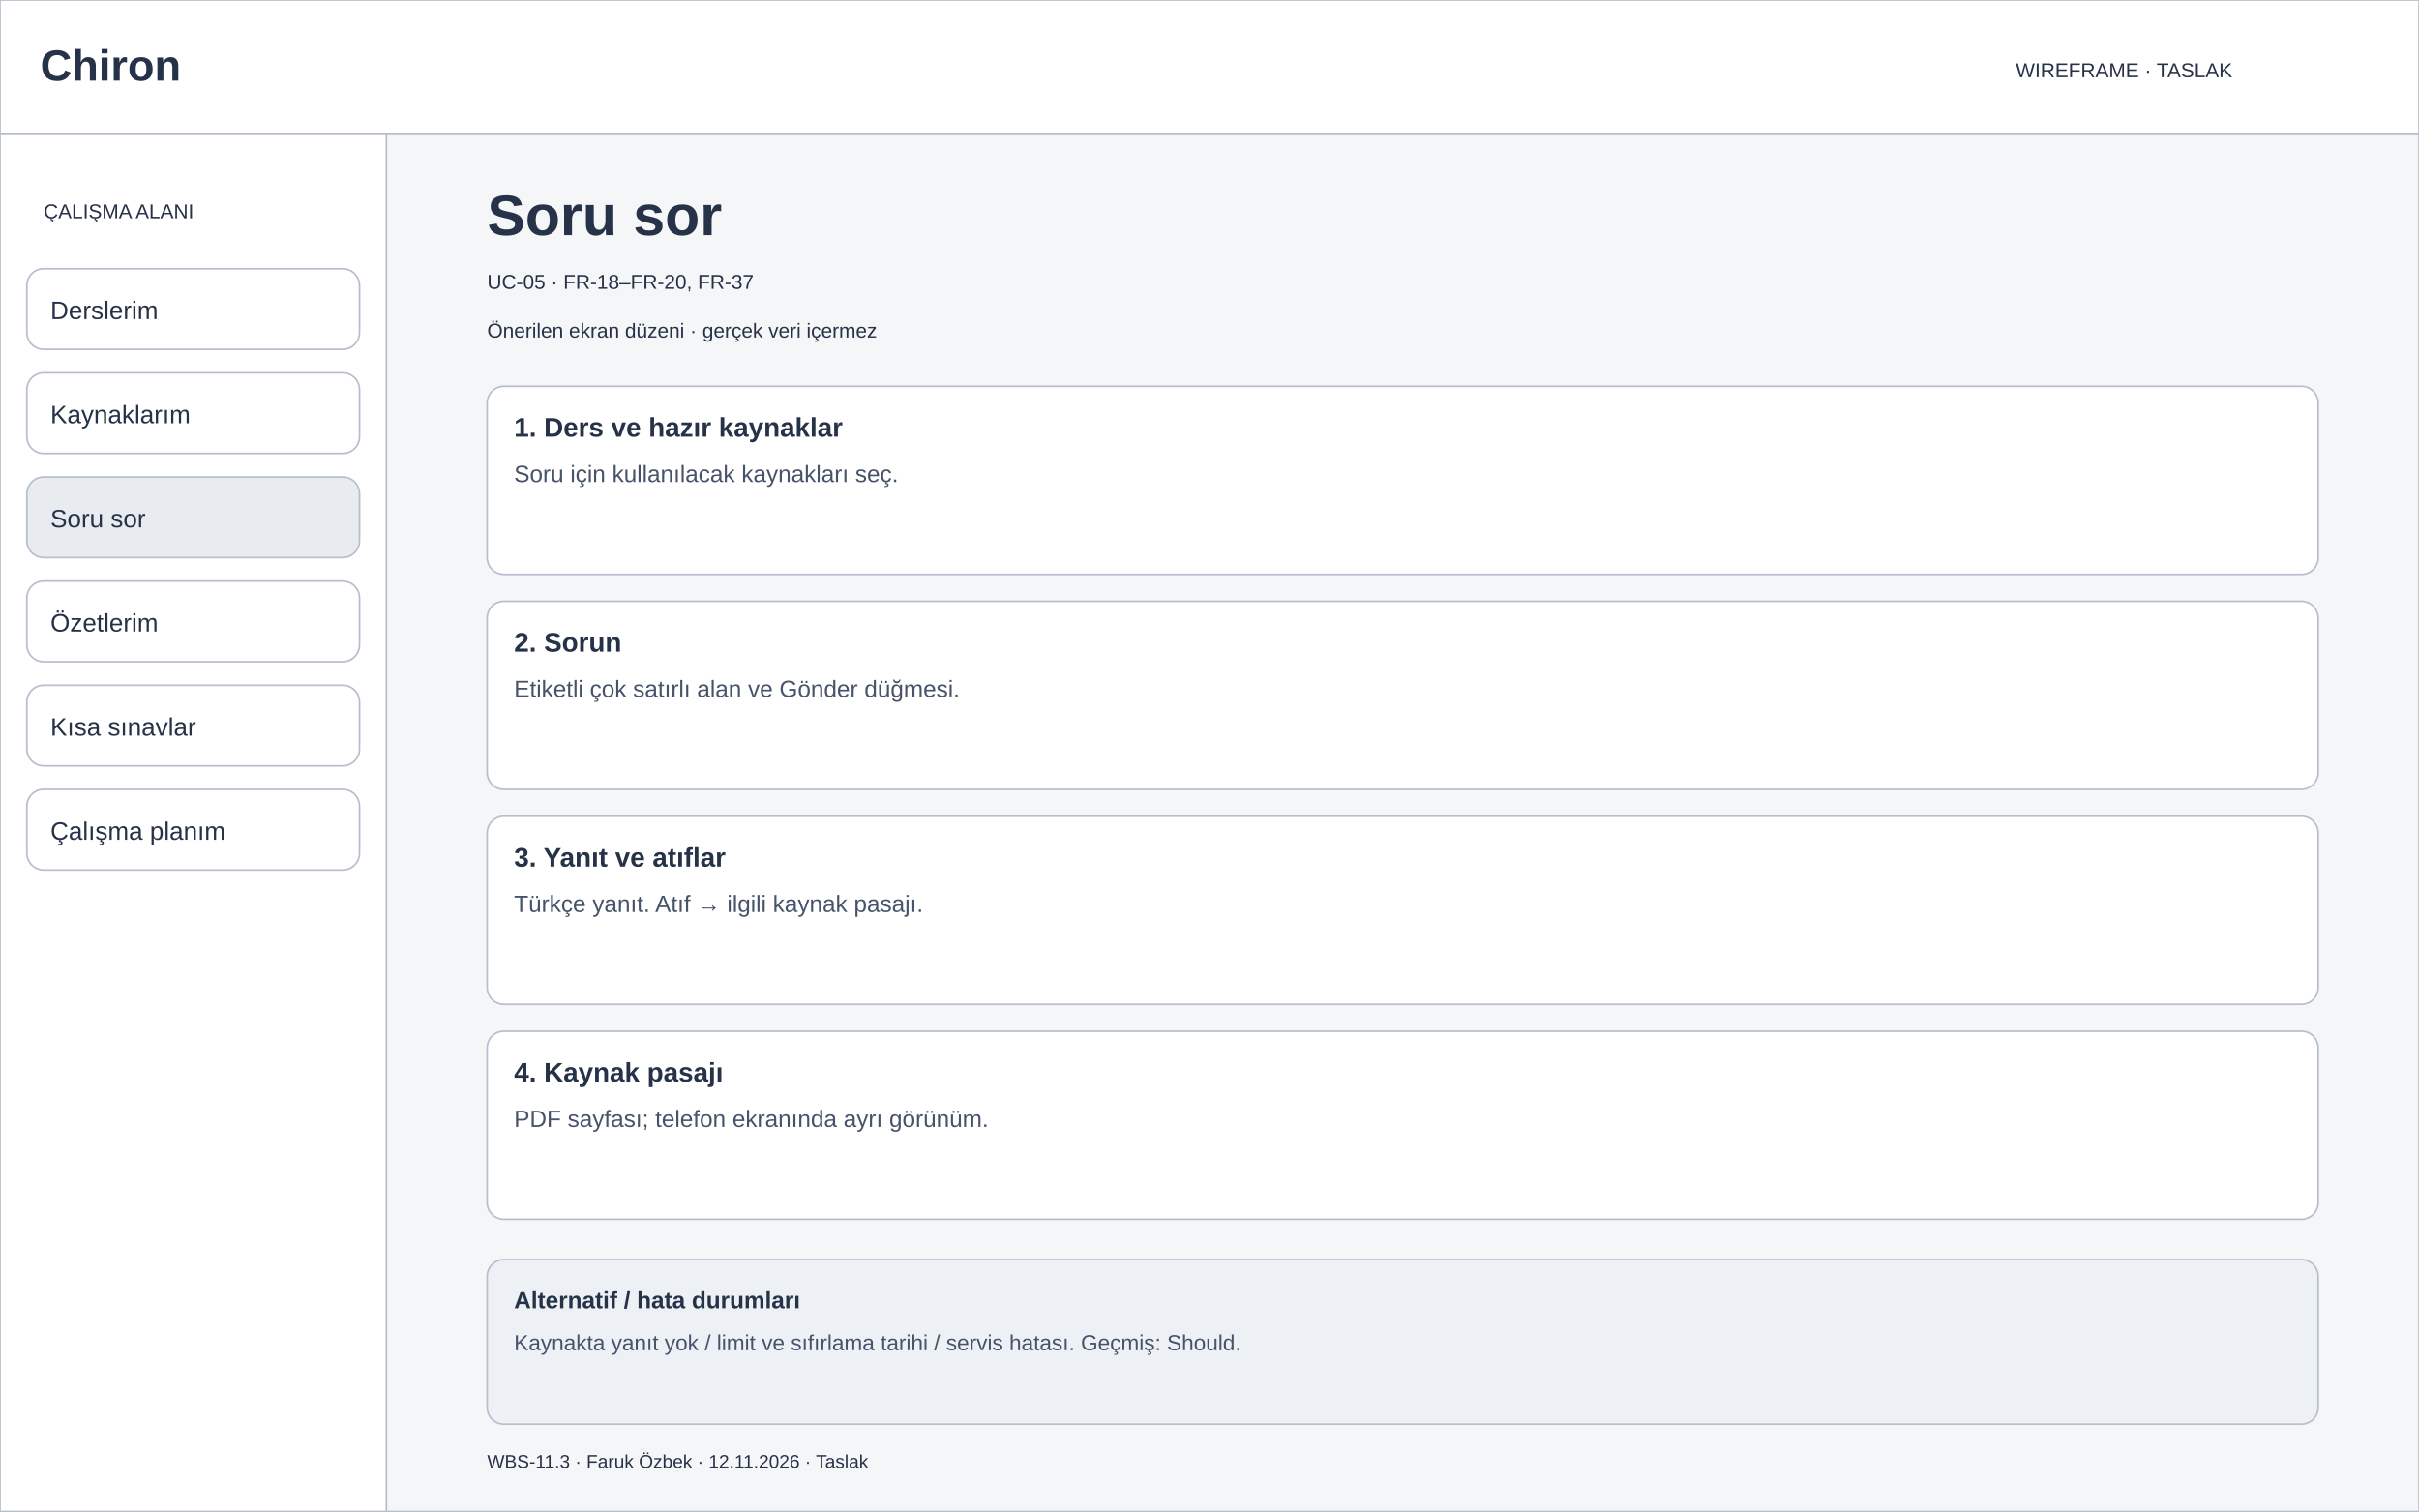
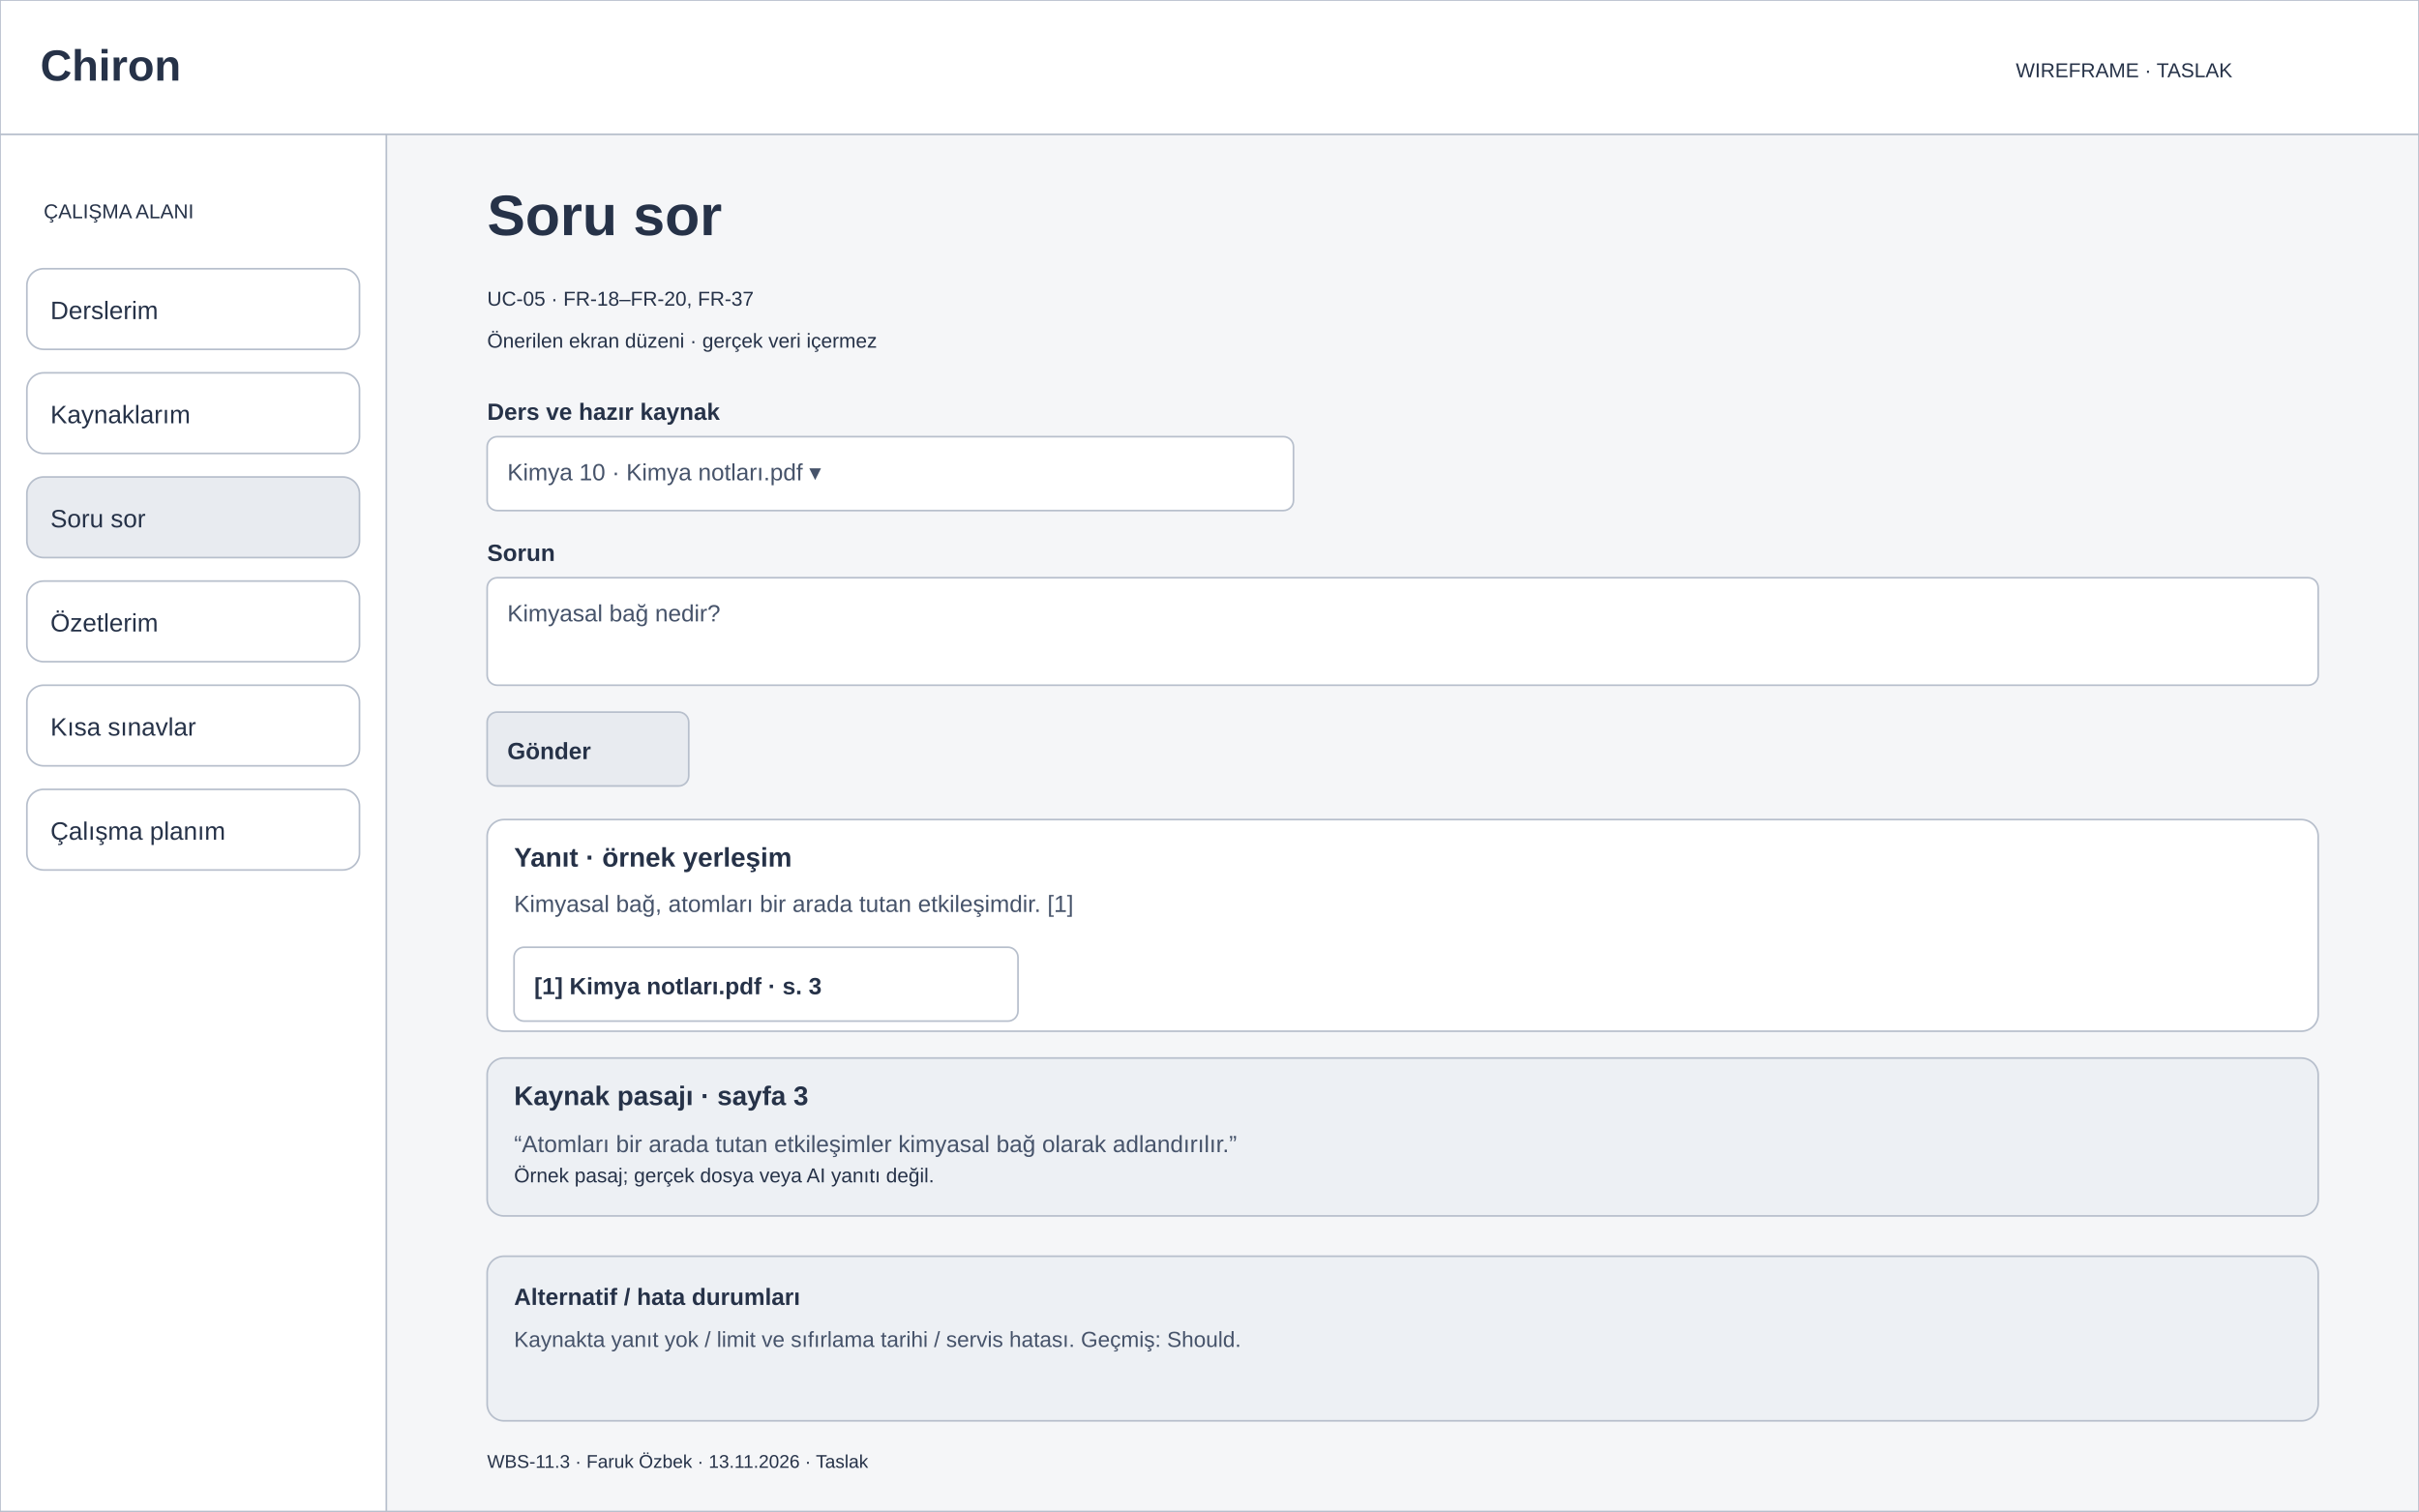
<svg xmlns="http://www.w3.org/2000/svg" width="1440" height="900" viewBox="0 0 1440 900" role="img" aria-labelledby="title desc">
  <rect x="0" y="0" width="1440" height="900" rx="0" fill="#f5f6f8" stroke="#b7bfcc" />
  <rect x="0" y="0" width="1440" height="80" rx="0" fill="#fff" stroke="#b7bfcc" />
  <text x="24" y="48" font-family="Arial, sans-serif" font-size="26" fill="#263248" font-weight="700">Chiron</text>
  <text x="1200" y="46" font-family="Arial, sans-serif" font-size="12" fill="#263248" font-weight="400">WIREFRAME · TASLAK</text>
  <rect x="0" y="80" width="230" height="820" rx="0" fill="#fff" stroke="#b7bfcc" />
  <text x="26" y="130" font-family="Arial, sans-serif" font-size="12" fill="#263248" font-weight="400">ÇALIŞMA ALANI</text>
  <a href="index.html#courses" target="_top">
    <rect x="16" y="160" width="198" height="48" rx="10" fill="#fff" stroke="#b7bfcc" />
    <text x="30" y="190" font-family="Arial, sans-serif" font-size="15" fill="#263248" font-weight="400">Derslerim</text>
  </a>
  <a href="index.html#sources" target="_top">
    <rect x="16" y="222" width="198" height="48" rx="10" fill="#fff" stroke="#b7bfcc" />
    <text x="30" y="252" font-family="Arial, sans-serif" font-size="15" fill="#263248" font-weight="400">Kaynaklarım</text>
  </a>
  <a href="index.html#questions" target="_top">
    <rect x="16" y="284" width="198" height="48" rx="10" fill="#e8ebf0" stroke="#b7bfcc" />
    <text x="30" y="314" font-family="Arial, sans-serif" font-size="15" fill="#263248" font-weight="400">Soru sor</text>
  </a>
  <a href="index.html#summaries" target="_top">
    <rect x="16" y="346" width="198" height="48" rx="10" fill="#fff" stroke="#b7bfcc" />
    <text x="30" y="376" font-family="Arial, sans-serif" font-size="15" fill="#263248" font-weight="400">Özetlerim</text>
  </a>
  <a href="index.html#quiz" target="_top">
    <rect x="16" y="408" width="198" height="48" rx="10" fill="#fff" stroke="#b7bfcc" />
    <text x="30" y="438" font-family="Arial, sans-serif" font-size="15" fill="#263248" font-weight="400">Kısa sınavlar</text>
  </a>
  <a href="index.html#planner" target="_top">
    <rect x="16" y="470" width="198" height="48" rx="10" fill="#fff" stroke="#b7bfcc" />
    <text x="30" y="500" font-family="Arial, sans-serif" font-size="15" fill="#263248" font-weight="400">Çalışma planım</text>
  </a>
  <text x="290" y="140" font-family="Arial, sans-serif" font-size="34" fill="#263248" font-weight="700">Soru sor</text>
-   <text x="290" y="172" font-family="Arial, sans-serif" font-size="12" fill="#263248" font-weight="400">UC-05 · FR-18–FR-20, FR-37</text>
-   <text x="290" y="201" font-family="Arial, sans-serif" font-size="12" fill="#263248" font-weight="400">Önerilen ekran düzeni · gerçek veri içermez</text>
-   <rect x="290" y="230" width="1090" height="112" rx="10" fill="#fff" stroke="#b7bfcc" />
-   <text x="306" y="260" font-family="Arial, sans-serif" font-size="16" fill="#263248" font-weight="700">1. Ders ve hazır kaynaklar</text>
-   <text x="306" y="287" font-family="Arial, sans-serif" font-size="14" fill="#46536a" font-weight="400">Soru için kullanılacak kaynakları seç.</text>
-   <rect x="290" y="358" width="1090" height="112" rx="10" fill="#fff" stroke="#b7bfcc" />
-   <text x="306" y="388" font-family="Arial, sans-serif" font-size="16" fill="#263248" font-weight="700">2. Sorun</text>
-   <text x="306" y="415" font-family="Arial, sans-serif" font-size="14" fill="#46536a" font-weight="400">Etiketli çok satırlı alan ve Gönder düğmesi.</text>
-   <rect x="290" y="486" width="1090" height="112" rx="10" fill="#fff" stroke="#b7bfcc" />
-   <text x="306" y="516" font-family="Arial, sans-serif" font-size="16" fill="#263248" font-weight="700">3. Yanıt ve atıflar</text>
-   <text x="306" y="543" font-family="Arial, sans-serif" font-size="14" fill="#46536a" font-weight="400">Türkçe yanıt. Atıf → ilgili kaynak pasajı.</text>
-   <rect x="290" y="614" width="1090" height="112" rx="10" fill="#fff" stroke="#b7bfcc" />
-   <text x="306" y="644" font-family="Arial, sans-serif" font-size="16" fill="#263248" font-weight="700">4. Kaynak pasajı</text>
-   <text x="306" y="671" font-family="Arial, sans-serif" font-size="14" fill="#46536a" font-weight="400">PDF sayfası; telefon ekranında ayrı görünüm.</text>
-   <rect x="290" y="750" width="1090" height="98" rx="10" fill="#edf0f4" stroke="#b7bfcc" />
-   <text x="306" y="779" font-family="Arial, sans-serif" font-size="14" fill="#263248" font-weight="700">Alternatif / hata durumları</text>
-   <text x="306" y="804" font-family="Arial, sans-serif" font-size="13" fill="#46536a" font-weight="400">Kaynakta yanıt yok / limit ve sıfırlama tarihi / servis hatası. Geçmiş: Should.</text>
-   <text x="290" y="874" font-family="Arial, sans-serif" font-size="11" fill="#263248" font-weight="400">WBS-11.3 · Faruk Özbek · 12.11.2026 · Taslak</text>
+   <text x="290" y="182" font-family="Arial, sans-serif" font-size="12" fill="#263248" font-weight="400">UC-05 · FR-18–FR-20, FR-37</text>
+   <text x="290" y="207" font-family="Arial, sans-serif" font-size="12" fill="#263248" font-weight="400">Önerilen ekran düzeni · gerçek veri içermez</text>
+   <text x="290" y="250" font-family="Arial, sans-serif" font-size="14" fill="#263248" font-weight="600">Ders ve hazır kaynak</text>
+   <rect x="290" y="260" width="480" height="44" rx="6" fill="#fff" stroke="#b7bfcc" />
+   <text x="302" y="286" font-family="Arial, sans-serif" font-size="14" fill="#46536a" font-weight="400">Kimya 10 · Kimya notları.pdf  ▾</text>
+   <text x="290" y="334" font-family="Arial, sans-serif" font-size="14" fill="#263248" font-weight="600">Sorun</text>
+   <rect x="290" y="344" width="1090" height="64" rx="6" fill="#fff" stroke="#b7bfcc" />
+   <text x="302" y="370" font-family="Arial, sans-serif" font-size="14" fill="#46536a" font-weight="400">Kimyasal bağ nedir?</text>
+   <rect x="290" y="424" width="120" height="44" rx="6" fill="#e8ebf0" stroke="#b7bfcc" />
+   <text x="302" y="452" font-family="Arial, sans-serif" font-size="14" fill="#263248" font-weight="600">Gönder</text>
+   <rect x="290" y="488" width="1090" height="126" rx="10" fill="#fff" stroke="#b7bfcc" />
+   <text x="306" y="516" font-family="Arial, sans-serif" font-size="16" fill="#263248" font-weight="700">Yanıt · örnek yerleşim</text>
+   <text x="306" y="543" font-family="Arial, sans-serif" font-size="14" fill="#46536a" font-weight="400">Kimyasal bağ, atomları bir arada tutan etkileşimdir. [1]</text>
+   <a href="#citation-passage">
+     <rect x="306" y="564" width="300" height="44" rx="6" fill="#fff" stroke="#b7bfcc" />
+     <text x="318" y="592" font-family="Arial, sans-serif" font-size="14" fill="#263248" font-weight="600">[1] Kimya notları.pdf · s. 3</text>
+   </a>
+   <g id="citation-passage">
+     <rect x="290" y="630" width="1090" height="94" rx="10" fill="#edf0f4" stroke="#b7bfcc" />
+     <text x="306" y="658" font-family="Arial, sans-serif" font-size="16" fill="#263248" font-weight="700">Kaynak pasajı · sayfa 3</text>
+     <text x="306" y="686" font-family="Arial, sans-serif" font-size="14" fill="#46536a" font-weight="400">“Atomları bir arada tutan etkileşimler kimyasal bağ olarak adlandırılır.”</text>
+     <text x="306" y="704" font-family="Arial, sans-serif" font-size="12" fill="#263248" font-weight="400">Örnek pasaj; gerçek dosya veya AI yanıtı değil.</text>
+   </g>
+   <rect x="290" y="748" width="1090" height="98" rx="10" fill="#edf0f4" stroke="#b7bfcc" />
+   <text x="306" y="777" font-family="Arial, sans-serif" font-size="14" fill="#263248" font-weight="700">Alternatif / hata durumları</text>
+   <text x="306" y="802" font-family="Arial, sans-serif" font-size="13" fill="#46536a" font-weight="400">Kaynakta yanıt yok / limit ve sıfırlama tarihi / servis hatası. Geçmiş: Should.</text>
+   <text x="290" y="874" font-family="Arial, sans-serif" font-size="11" fill="#263248" font-weight="400">WBS-11.3 · Faruk Özbek · 13.11.2026 · Taslak</text>
</svg>
